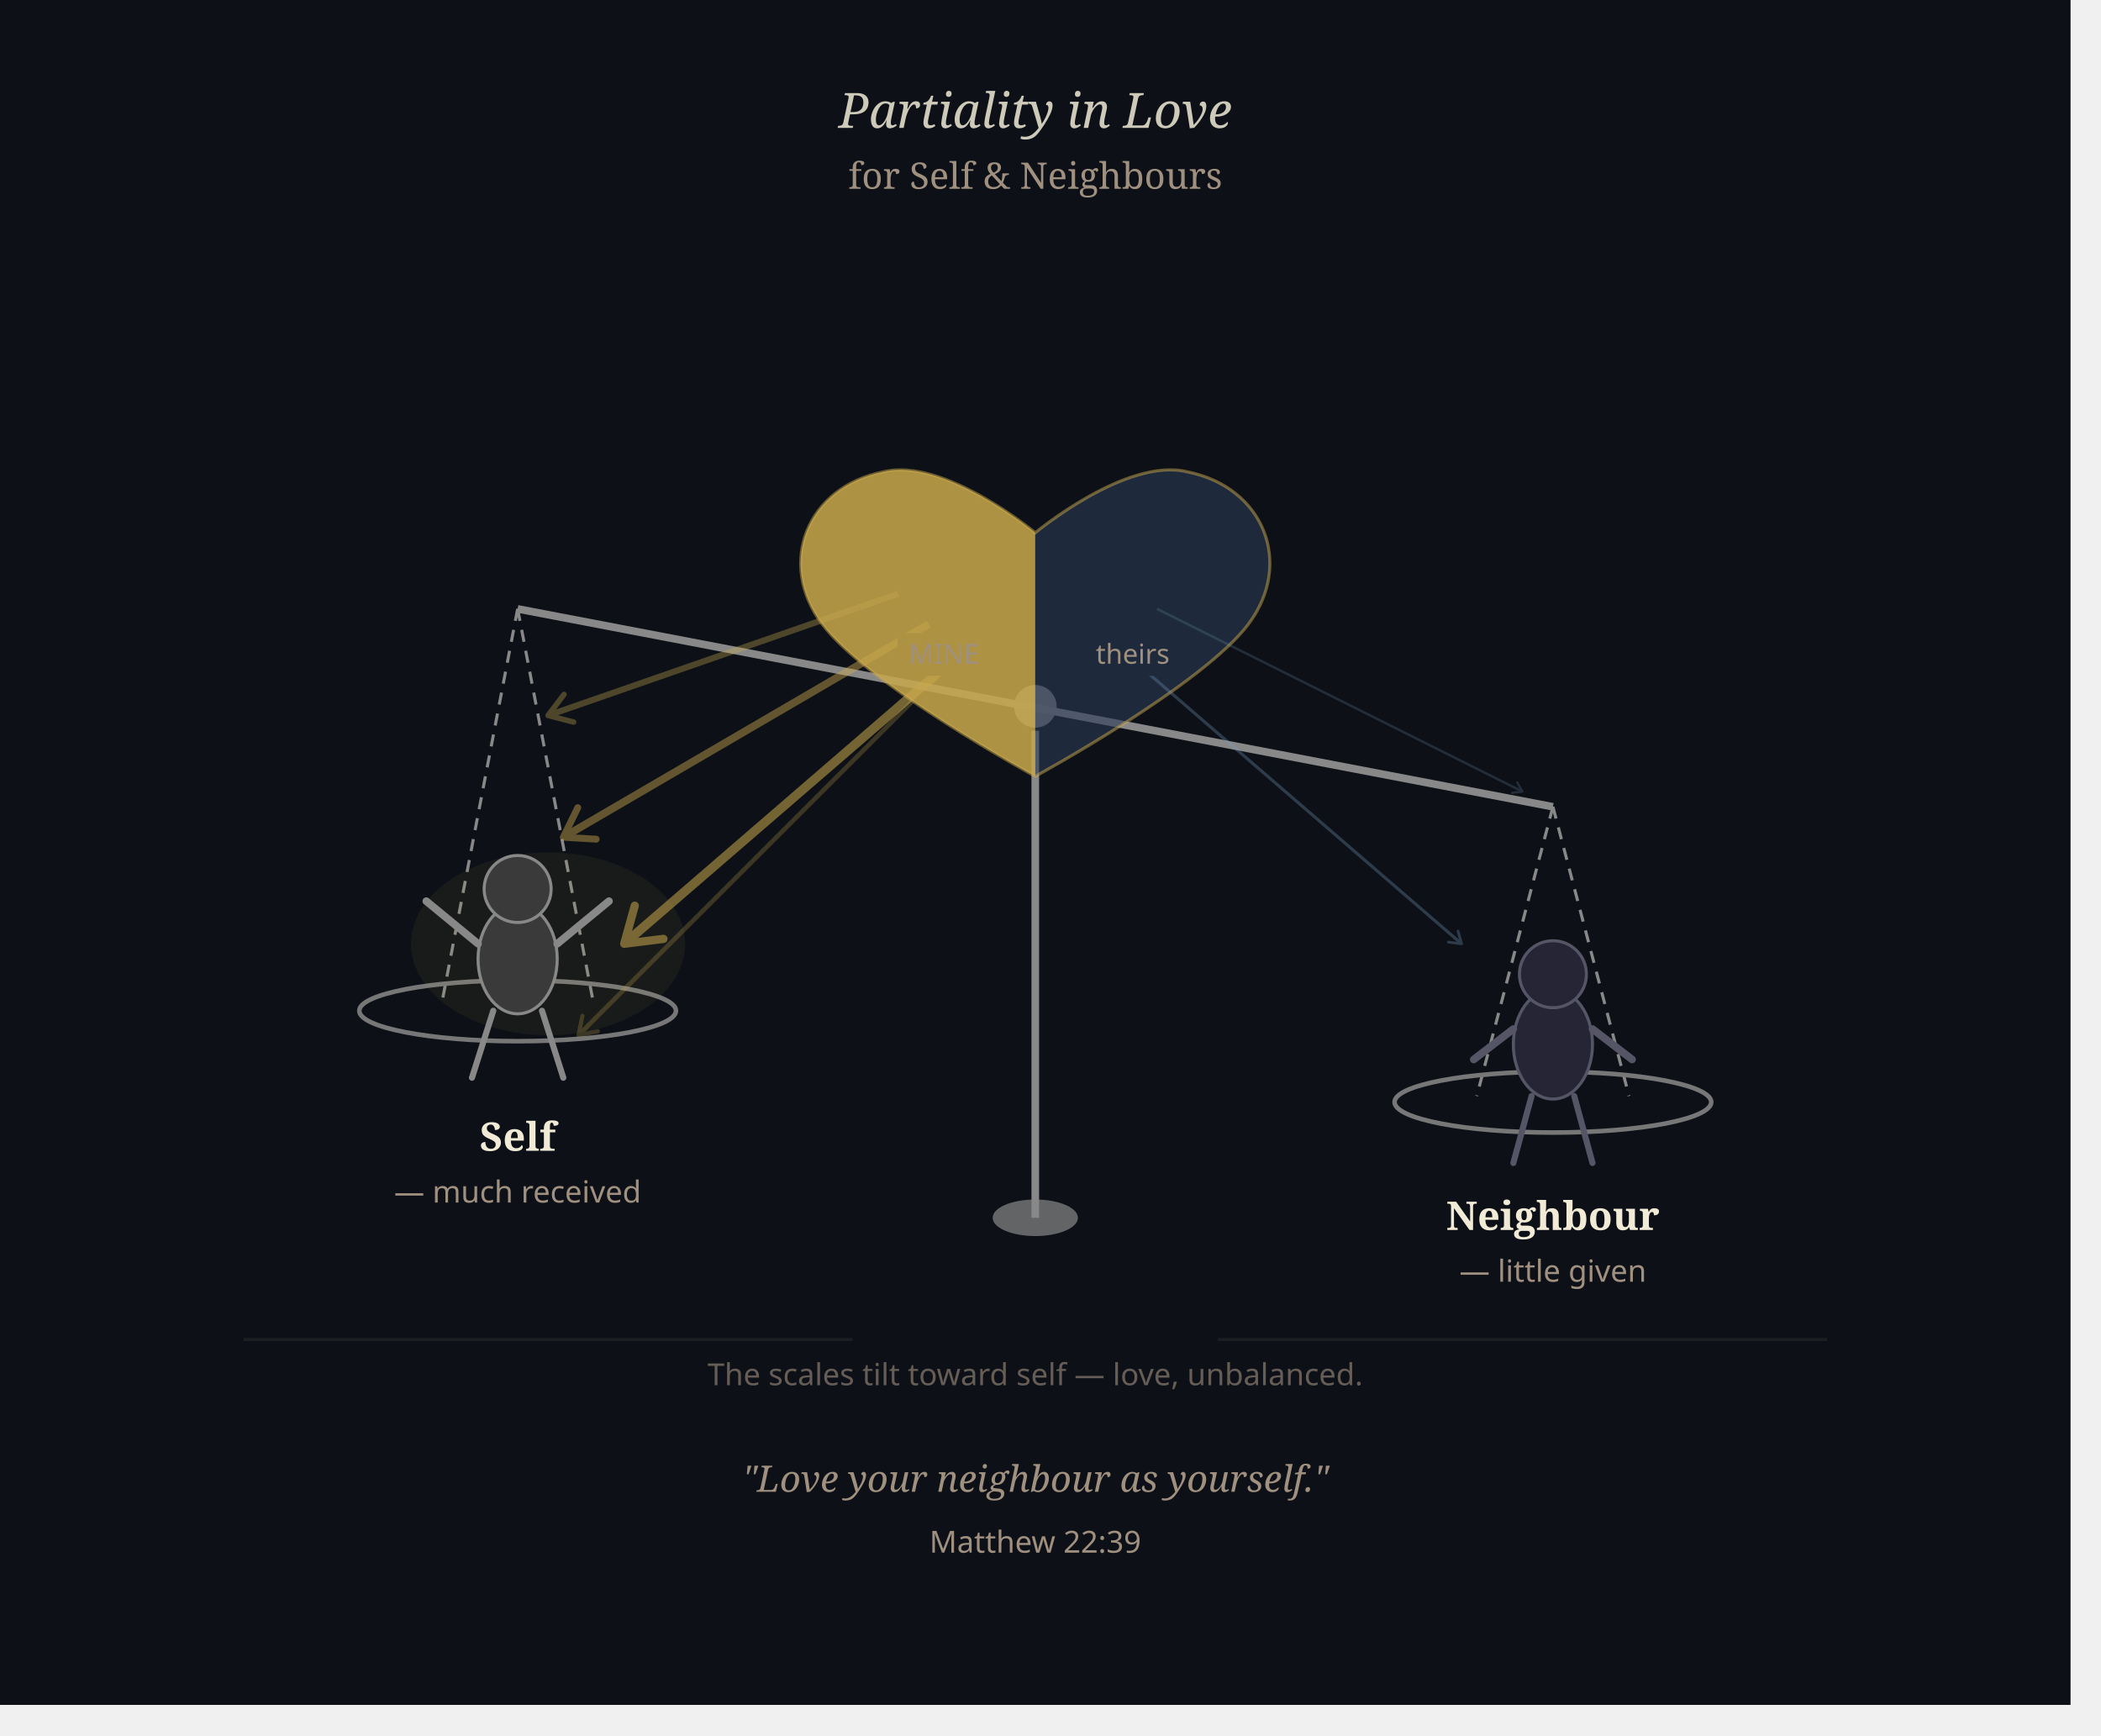
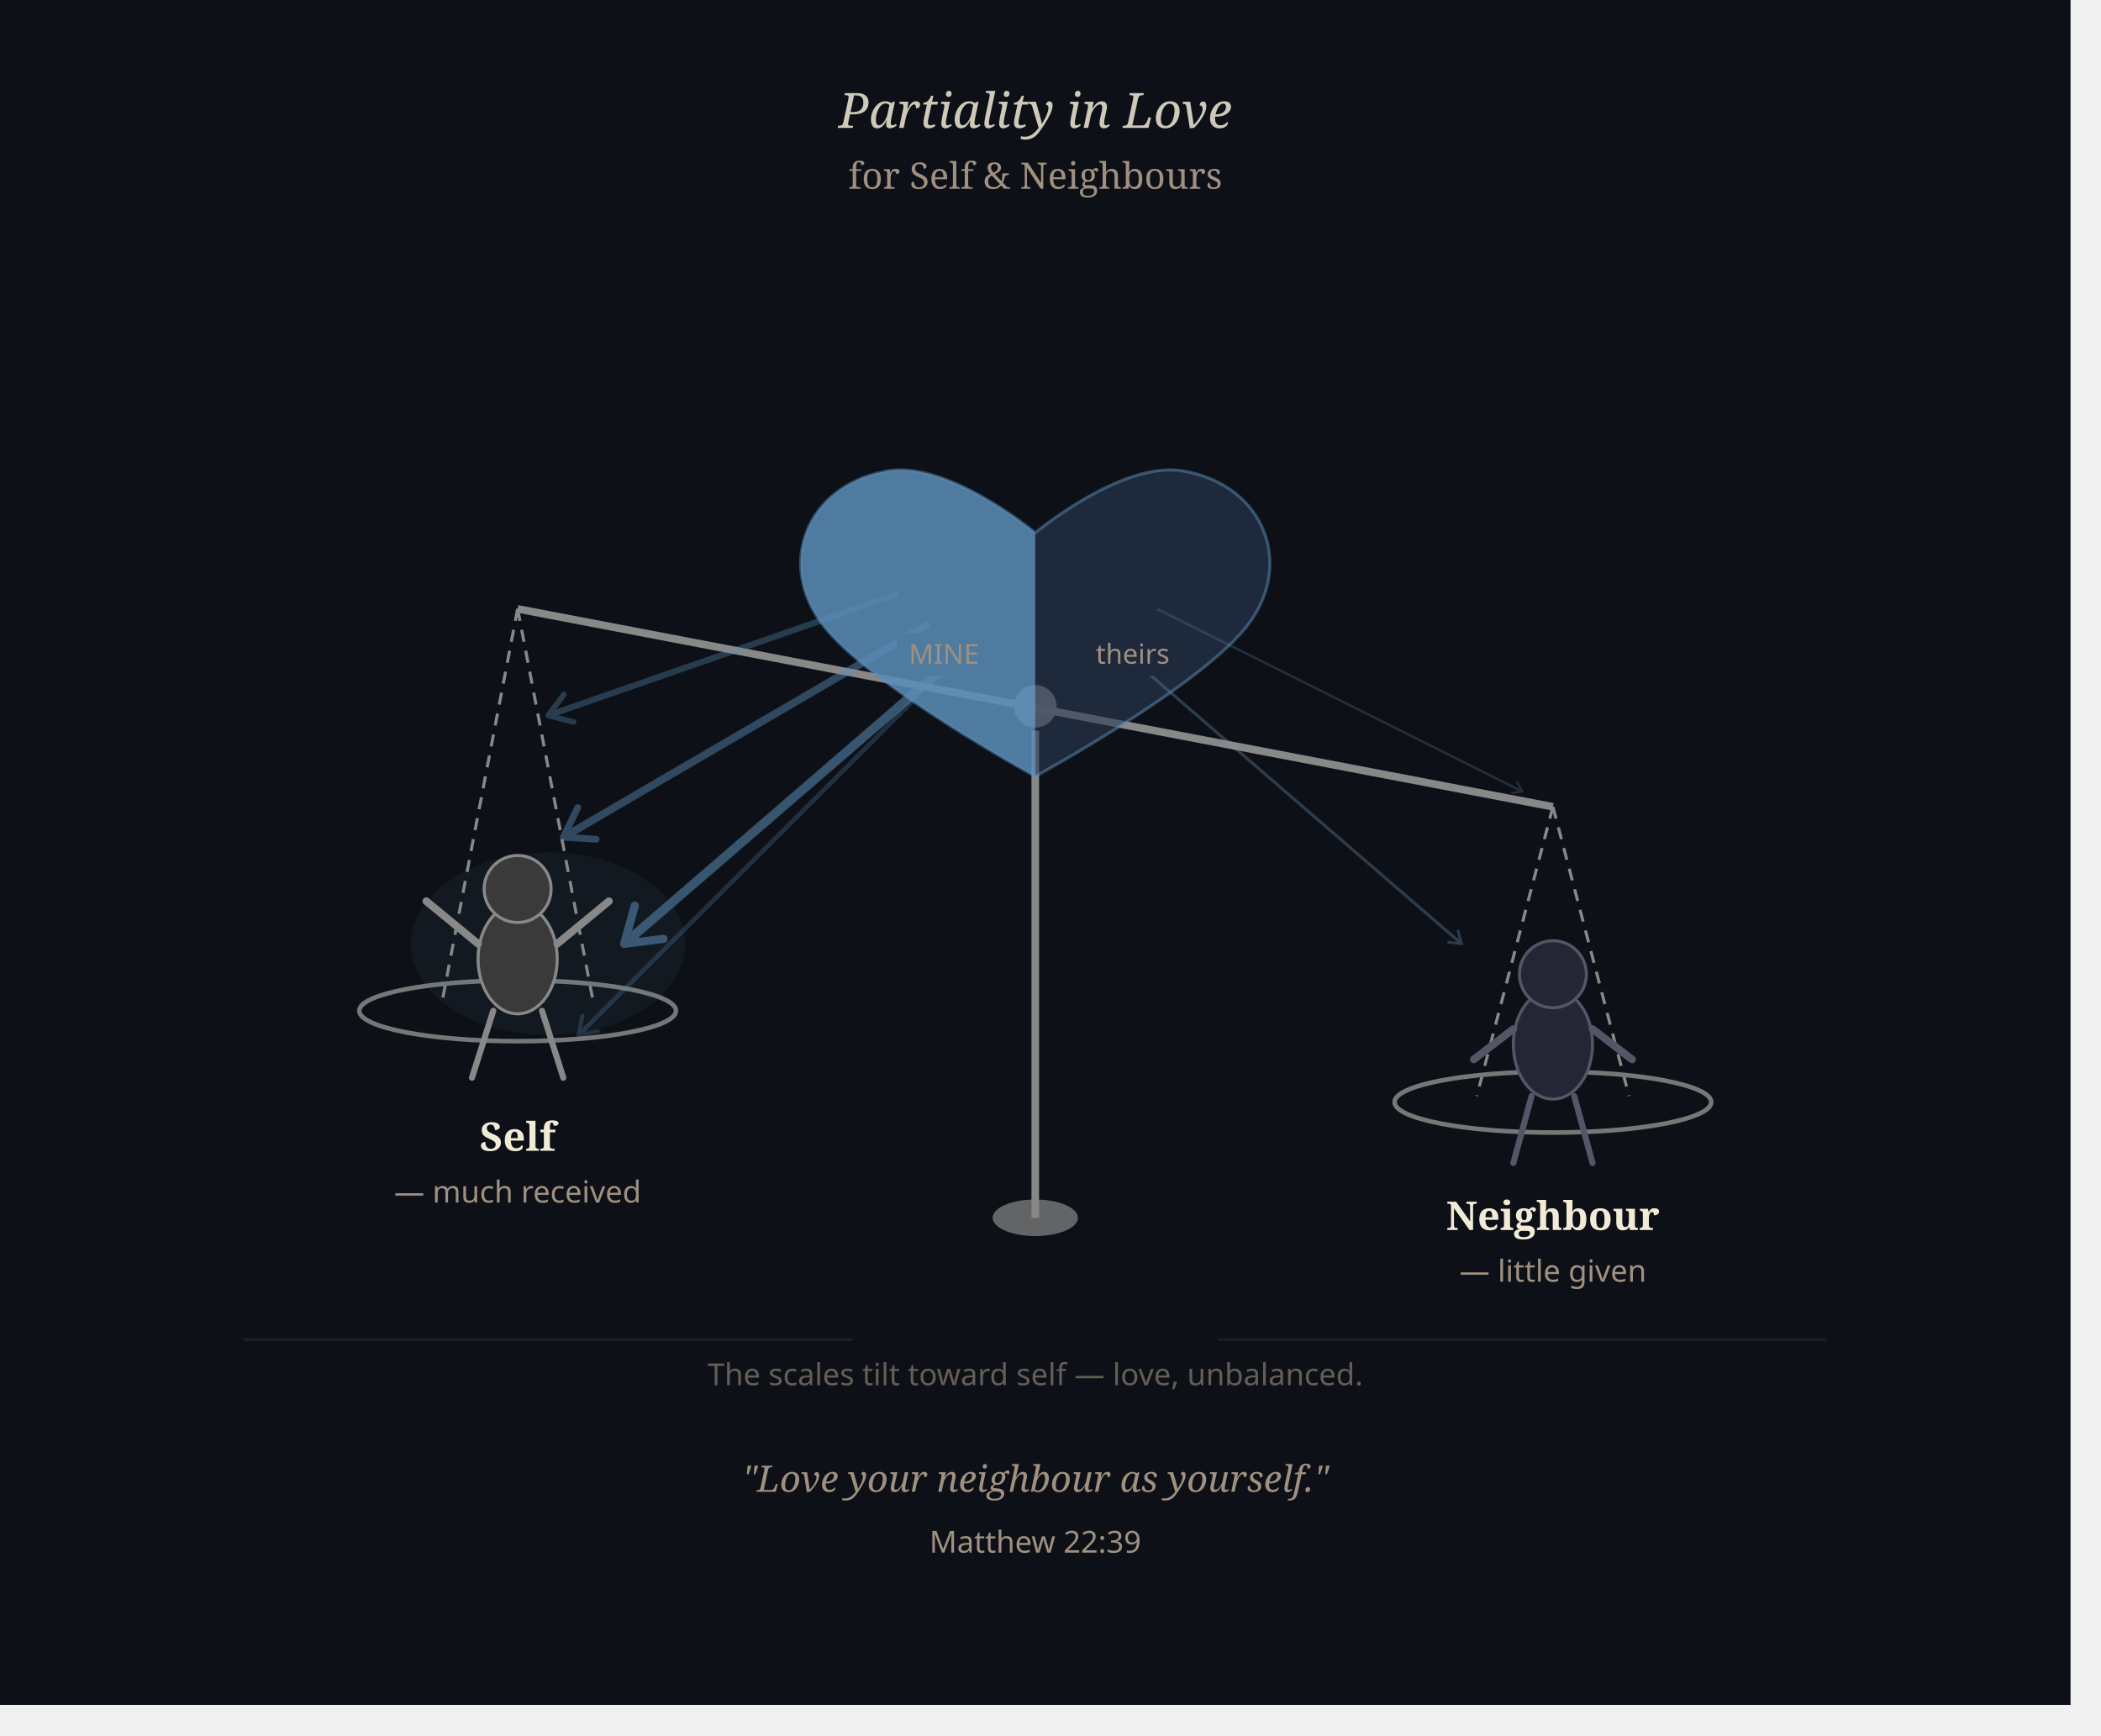
<svg xmlns="http://www.w3.org/2000/svg" width="100%" viewBox="0 0 690 570" role="img" style="">
  <defs>
    <marker id="arrow" viewBox="0 0 10 10" refX="8" refY="5" markerWidth="6" markerHeight="6" orient="auto-start-reverse">
      <path d="M2 1L8 5L2 9" fill="none" stroke="context-stroke" stroke-width="1.5" stroke-linecap="round" stroke-linejoin="round" />
    </marker>
    <mask id="imagine-text-gaps-lfx43g" maskUnits="userSpaceOnUse">
      <rect x="0" y="0" width="690" height="570" fill="white" />
      <rect x="272.836" y="25" width="134.133" height="23" fill="black" rx="2" />
      <rect x="278.906" y="49" width="122.188" height="18" fill="black" rx="2" />
      <rect x="153.266" y="364" width="34.717" height="19" fill="black" rx="2" />
      <rect x="127.094" y="383" width="85.812" height="16" fill="black" rx="2" />
      <rect x="470.25" y="390" width="79.5" height="19" fill="black" rx="2" />
      <rect x="477.375" y="409" width="65.25" height="16.212" fill="black" rx="2" />
      <rect x="294.75" y="208" width="30.5" height="14" fill="black" rx="2" />
      <rect x="356.992" y="208" width="30.016" height="14" fill="black" rx="2" />
      <rect x="242.297" y="477" width="195.781" height="18" fill="black" rx="2" />
      <rect x="303.195" y="498" width="73.609" height="16" fill="black" rx="2" />
      <rect x="232.891" y="443" width="214.219" height="16" fill="black" rx="2" />
    </mask>
  </defs>
  <rect width="680" height="560" style="fill:rgb(13, 17, 23);stroke:none;color:rgb(255, 255, 255);stroke-width:1px;stroke-linecap:butt;stroke-linejoin:miter;opacity:1;font-family:&quot;Anthropic Sans&quot;, -apple-system, &quot;system-ui&quot;, &quot;Segoe UI&quot;, sans-serif;font-size:16px;font-weight:400;text-anchor:start;dominant-baseline:auto" />
  <text x="340" y="42" text-anchor="middle" font-family="Georgia, serif" font-size="16" font-style="italic" opacity="0.85" style="fill:rgb(240, 234, 214);stroke:none;color:rgb(255, 255, 255);stroke-width:1px;stroke-linecap:butt;stroke-linejoin:miter;opacity:0.85;font-family:Georgia, serif;font-size:16px;font-weight:400;font-style:italic;text-anchor:middle;dominant-baseline:auto">Partiality in Love</text>
  <text x="340" y="62" text-anchor="middle" font-family="Georgia, serif" font-size="12" style="fill:rgb(160, 144, 128);stroke:none;color:rgb(255, 255, 255);stroke-width:1px;stroke-linecap:butt;stroke-linejoin:miter;opacity:1;font-family:Georgia, serif;font-size:12px;font-weight:400;text-anchor:middle;dominant-baseline:auto">for Self &amp; Neighbours</text>
  <line x1="80" y1="440" x2="280" y2="440" stroke-width="1" opacity="0.4" style="fill:rgb(0, 0, 0);stroke:rgb(51, 51, 51);color:rgb(255, 255, 255);stroke-width:1px;stroke-linecap:butt;stroke-linejoin:miter;opacity:0.4;font-family:&quot;Anthropic Sans&quot;, -apple-system, &quot;system-ui&quot;, &quot;Segoe UI&quot;, sans-serif;font-size:16px;font-weight:400;text-anchor:start;dominant-baseline:auto" />
  <line x1="400" y1="440" x2="600" y2="440" stroke-width="1" opacity="0.4" style="fill:rgb(0, 0, 0);stroke:rgb(51, 51, 51);color:rgb(255, 255, 255);stroke-width:1px;stroke-linecap:butt;stroke-linejoin:miter;opacity:0.4;font-family:&quot;Anthropic Sans&quot;, -apple-system, &quot;system-ui&quot;, &quot;Segoe UI&quot;, sans-serif;font-size:16px;font-weight:400;text-anchor:start;dominant-baseline:auto" />
  <line x1="340" y1="240" x2="340" y2="400" stroke-width="2.5" style="fill:none;stroke:rgb(136, 136, 136);color:rgb(255, 255, 255);stroke-width:2.5px;stroke-linecap:butt;stroke-linejoin:miter;opacity:1;font-family:&quot;Anthropic Sans&quot;, -apple-system, &quot;system-ui&quot;, &quot;Segoe UI&quot;, sans-serif;font-size:16px;font-weight:400;text-anchor:start;dominant-baseline:auto" />
  <ellipse cx="340" cy="400" rx="14" ry="6" opacity="0.7" style="fill:rgb(136, 136, 136);stroke:none;color:rgb(255, 255, 255);stroke-width:1px;stroke-linecap:butt;stroke-linejoin:miter;opacity:0.7;font-family:&quot;Anthropic Sans&quot;, -apple-system, &quot;system-ui&quot;, &quot;Segoe UI&quot;, sans-serif;font-size:16px;font-weight:400;text-anchor:start;dominant-baseline:auto" />
  <line x1="170" y1="200" x2="510" y2="265" stroke-width="2.5" style="fill:none;stroke:rgb(136, 136, 136);color:rgb(255, 255, 255);stroke-width:2.5px;stroke-linecap:butt;stroke-linejoin:miter;opacity:1;font-family:&quot;Anthropic Sans&quot;, -apple-system, &quot;system-ui&quot;, &quot;Segoe UI&quot;, sans-serif;font-size:16px;font-weight:400;text-anchor:start;dominant-baseline:auto" />
  <circle cx="340" cy="232" r="7" opacity="0.9" style="fill:rgb(136, 136, 136);stroke:none;color:rgb(255, 255, 255);stroke-width:1px;stroke-linecap:butt;stroke-linejoin:miter;opacity:0.9;font-family:&quot;Anthropic Sans&quot;, -apple-system, &quot;system-ui&quot;, &quot;Segoe UI&quot;, sans-serif;font-size:16px;font-weight:400;text-anchor:start;dominant-baseline:auto" />
  <line x1="170" y1="200" x2="145" y2="330" stroke-width="1" stroke-dasharray="4 3" style="fill:none;stroke:rgb(136, 136, 136);color:rgb(255, 255, 255);stroke-width:1px;stroke-dasharray:4px, 3px;stroke-linecap:butt;stroke-linejoin:miter;opacity:1;font-family:&quot;Anthropic Sans&quot;, -apple-system, &quot;system-ui&quot;, &quot;Segoe UI&quot;, sans-serif;font-size:16px;font-weight:400;text-anchor:start;dominant-baseline:auto" />
  <line x1="170" y1="200" x2="195" y2="330" stroke-width="1" stroke-dasharray="4 3" style="fill:none;stroke:rgb(136, 136, 136);color:rgb(255, 255, 255);stroke-width:1px;stroke-dasharray:4px, 3px;stroke-linecap:butt;stroke-linejoin:miter;opacity:1;font-family:&quot;Anthropic Sans&quot;, -apple-system, &quot;system-ui&quot;, &quot;Segoe UI&quot;, sans-serif;font-size:16px;font-weight:400;text-anchor:start;dominant-baseline:auto" />
  <ellipse cx="170" cy="332" rx="52" ry="10" stroke-width="1.5" style="fill:none;stroke:rgb(119, 119, 119);color:rgb(255, 255, 255);stroke-width:1.5px;stroke-linecap:butt;stroke-linejoin:miter;opacity:1;font-family:&quot;Anthropic Sans&quot;, -apple-system, &quot;system-ui&quot;, &quot;Segoe UI&quot;, sans-serif;font-size:16px;font-weight:400;text-anchor:start;dominant-baseline:auto" />
  <line x1="510" y1="265" x2="485" y2="360" stroke-width="1" stroke-dasharray="4 3" style="fill:none;stroke:rgb(136, 136, 136);color:rgb(255, 255, 255);stroke-width:1px;stroke-dasharray:4px, 3px;stroke-linecap:butt;stroke-linejoin:miter;opacity:1;font-family:&quot;Anthropic Sans&quot;, -apple-system, &quot;system-ui&quot;, &quot;Segoe UI&quot;, sans-serif;font-size:16px;font-weight:400;text-anchor:start;dominant-baseline:auto" />
  <line x1="510" y1="265" x2="535" y2="360" stroke-width="1" stroke-dasharray="4 3" style="fill:none;stroke:rgb(136, 136, 136);color:rgb(255, 255, 255);stroke-width:1px;stroke-dasharray:4px, 3px;stroke-linecap:butt;stroke-linejoin:miter;opacity:1;font-family:&quot;Anthropic Sans&quot;, -apple-system, &quot;system-ui&quot;, &quot;Segoe UI&quot;, sans-serif;font-size:16px;font-weight:400;text-anchor:start;dominant-baseline:auto" />
  <ellipse cx="510" cy="362" rx="52" ry="10" stroke-width="1.5" style="fill:none;stroke:rgb(119, 119, 119);color:rgb(255, 255, 255);stroke-width:1.5px;stroke-linecap:butt;stroke-linejoin:miter;opacity:1;font-family:&quot;Anthropic Sans&quot;, -apple-system, &quot;system-ui&quot;, &quot;Segoe UI&quot;, sans-serif;font-size:16px;font-weight:400;text-anchor:start;dominant-baseline:auto" />
-   <path d="M340,175 C340,175 310,150 290,155 C265,160 255,185 270,205 C285,225 340,255 340,255 Z" opacity="0.85" style="fill:rgb(201, 168, 76);stroke:none;color:rgb(255, 255, 255);stroke-width:1px;stroke-linecap:butt;stroke-linejoin:miter;opacity:0.85;font-family:&quot;Anthropic Sans&quot;, -apple-system, &quot;system-ui&quot;, &quot;Segoe UI&quot;, sans-serif;font-size:16px;font-weight:400;text-anchor:start;dominant-baseline:auto" />
+   <path d="M340,175 C340,175 310,150 290,155 C265,160 255,185 270,205 C285,225 340,255 340,255 Z" opacity="0.85" style="fill:rgb(91, 141, 184);stroke:none;color:rgb(255, 255, 255);stroke-width:1px;stroke-linecap:butt;stroke-linejoin:miter;opacity:0.85;font-family:&quot;Anthropic Sans&quot;, -apple-system, &quot;system-ui&quot;, &quot;Segoe UI&quot;, sans-serif;font-size:16px;font-weight:400;text-anchor:start;dominant-baseline:auto" />
  <path d="M340,175 C340,175 370,150 390,155 C415,160 425,185 410,205 C395,225 340,255 340,255 Z" opacity="0.6" style="fill:rgb(42, 58, 85);stroke:none;color:rgb(255, 255, 255);stroke-width:1px;stroke-linecap:butt;stroke-linejoin:miter;opacity:0.6;font-family:&quot;Anthropic Sans&quot;, -apple-system, &quot;system-ui&quot;, &quot;Segoe UI&quot;, sans-serif;font-size:16px;font-weight:400;text-anchor:start;dominant-baseline:auto" />
-   <path d="M340,175 C340,175 310,150 290,155 C265,160 255,185 270,205 C285,225 340,255 340,255 C340,255 395,225 410,205 C425,185 415,160 390,155 C370,150 340,175 340,175 Z" fill="none" stroke="#C9A84C" stroke-width="1" opacity="0.5" style="fill:none;stroke:rgb(201, 168, 76);color:rgb(255, 255, 255);stroke-width:1px;stroke-linecap:butt;stroke-linejoin:miter;opacity:0.5;font-family:&quot;Anthropic Sans&quot;, -apple-system, &quot;system-ui&quot;, &quot;Segoe UI&quot;, sans-serif;font-size:16px;font-weight:400;text-anchor:start;dominant-baseline:auto" />
-   <line x1="315" y1="215" x2="205" y2="310" stroke-width="3" opacity="0.55" marker-end="url(#arrow)" mask="url(#imagine-text-gaps-lfx43g)" style="fill:rgb(0, 0, 0);stroke:rgb(201, 168, 76);color:rgb(255, 255, 255);stroke-width:3px;stroke-linecap:butt;stroke-linejoin:miter;opacity:0.55;font-family:&quot;Anthropic Sans&quot;, -apple-system, &quot;system-ui&quot;, &quot;Segoe UI&quot;, sans-serif;font-size:16px;font-weight:400;text-anchor:start;dominant-baseline:auto" />
-   <line x1="305" y1="205" x2="185" y2="275" stroke-width="2.5" opacity="0.45" marker-end="url(#arrow)" mask="url(#imagine-text-gaps-lfx43g)" style="fill:rgb(0, 0, 0);stroke:rgb(201, 168, 76);color:rgb(255, 255, 255);stroke-width:2.5px;stroke-linecap:butt;stroke-linejoin:miter;opacity:0.45;font-family:&quot;Anthropic Sans&quot;, -apple-system, &quot;system-ui&quot;, &quot;Segoe UI&quot;, sans-serif;font-size:16px;font-weight:400;text-anchor:start;dominant-baseline:auto" />
-   <line x1="295" y1="195" x2="180" y2="235" stroke-width="2" opacity="0.35" marker-end="url(#arrow)" style="fill:rgb(0, 0, 0);stroke:rgb(201, 168, 76);color:rgb(255, 255, 255);stroke-width:2px;stroke-linecap:butt;stroke-linejoin:miter;opacity:0.35;font-family:&quot;Anthropic Sans&quot;, -apple-system, &quot;system-ui&quot;, &quot;Segoe UI&quot;, sans-serif;font-size:16px;font-weight:400;text-anchor:start;dominant-baseline:auto" />
-   <line x1="300" y1="230" x2="190" y2="340" stroke-width="1.5" opacity="0.25" marker-end="url(#arrow)" style="fill:rgb(0, 0, 0);stroke:rgb(201, 168, 76);color:rgb(255, 255, 255);stroke-width:1.5px;stroke-linecap:butt;stroke-linejoin:miter;opacity:0.25;font-family:&quot;Anthropic Sans&quot;, -apple-system, &quot;system-ui&quot;, &quot;Segoe UI&quot;, sans-serif;font-size:16px;font-weight:400;text-anchor:start;dominant-baseline:auto" />
-   <ellipse cx="180" cy="310" rx="45" ry="30" fill="#C9A84C" opacity="0.07" style="fill:rgb(201, 168, 76);stroke:none;color:rgb(255, 255, 255);stroke-width:1px;stroke-linecap:butt;stroke-linejoin:miter;opacity:0.07;font-family:&quot;Anthropic Sans&quot;, -apple-system, &quot;system-ui&quot;, &quot;Segoe UI&quot;, sans-serif;font-size:16px;font-weight:400;text-anchor:start;dominant-baseline:auto" />
+   <path d="M340,175 C340,175 310,150 290,155 C265,160 255,185 270,205 C285,225 340,255 340,255 C340,255 395,225 410,205 C425,185 415,160 390,155 C370,150 340,175 340,175 Z" fill="none" stroke="#5B8DB8" stroke-width="1" opacity="0.5" style="fill:none;stroke:rgb(91, 141, 184);color:rgb(255, 255, 255);stroke-width:1px;stroke-linecap:butt;stroke-linejoin:miter;opacity:0.5;font-family:&quot;Anthropic Sans&quot;, -apple-system, &quot;system-ui&quot;, &quot;Segoe UI&quot;, sans-serif;font-size:16px;font-weight:400;text-anchor:start;dominant-baseline:auto" />
+   <line x1="315" y1="215" x2="205" y2="310" stroke-width="3" opacity="0.55" marker-end="url(#arrow)" mask="url(#imagine-text-gaps-lfx43g)" style="fill:rgb(0, 0, 0);stroke:rgb(91, 141, 184);color:rgb(255, 255, 255);stroke-width:3px;stroke-linecap:butt;stroke-linejoin:miter;opacity:0.55;font-family:&quot;Anthropic Sans&quot;, -apple-system, &quot;system-ui&quot;, &quot;Segoe UI&quot;, sans-serif;font-size:16px;font-weight:400;text-anchor:start;dominant-baseline:auto" />
+   <line x1="305" y1="205" x2="185" y2="275" stroke-width="2.5" opacity="0.45" marker-end="url(#arrow)" mask="url(#imagine-text-gaps-lfx43g)" style="fill:rgb(0, 0, 0);stroke:rgb(91, 141, 184);color:rgb(255, 255, 255);stroke-width:2.5px;stroke-linecap:butt;stroke-linejoin:miter;opacity:0.45;font-family:&quot;Anthropic Sans&quot;, -apple-system, &quot;system-ui&quot;, &quot;Segoe UI&quot;, sans-serif;font-size:16px;font-weight:400;text-anchor:start;dominant-baseline:auto" />
+   <line x1="295" y1="195" x2="180" y2="235" stroke-width="2" opacity="0.35" marker-end="url(#arrow)" style="fill:rgb(0, 0, 0);stroke:rgb(91, 141, 184);color:rgb(255, 255, 255);stroke-width:2px;stroke-linecap:butt;stroke-linejoin:miter;opacity:0.35;font-family:&quot;Anthropic Sans&quot;, -apple-system, &quot;system-ui&quot;, &quot;Segoe UI&quot;, sans-serif;font-size:16px;font-weight:400;text-anchor:start;dominant-baseline:auto" />
+   <line x1="300" y1="230" x2="190" y2="340" stroke-width="1.5" opacity="0.25" marker-end="url(#arrow)" style="fill:rgb(0, 0, 0);stroke:rgb(91, 141, 184);color:rgb(255, 255, 255);stroke-width:1.5px;stroke-linecap:butt;stroke-linejoin:miter;opacity:0.25;font-family:&quot;Anthropic Sans&quot;, -apple-system, &quot;system-ui&quot;, &quot;Segoe UI&quot;, sans-serif;font-size:16px;font-weight:400;text-anchor:start;dominant-baseline:auto" />
+   <ellipse cx="180" cy="310" rx="45" ry="30" fill="#5B8DB8" opacity="0.07" style="fill:rgb(91, 141, 184);stroke:none;color:rgb(255, 255, 255);stroke-width:1px;stroke-linecap:butt;stroke-linejoin:miter;opacity:0.07;font-family:&quot;Anthropic Sans&quot;, -apple-system, &quot;system-ui&quot;, &quot;Segoe UI&quot;, sans-serif;font-size:16px;font-weight:400;text-anchor:start;dominant-baseline:auto" />
  <line x1="370" y1="215" x2="480" y2="310" stroke-width="1" opacity="0.3" marker-end="url(#arrow)" mask="url(#imagine-text-gaps-lfx43g)" style="fill:rgb(0, 0, 0);stroke:rgb(122, 159, 196);color:rgb(255, 255, 255);stroke-width:1px;stroke-linecap:butt;stroke-linejoin:miter;opacity:0.3;font-family:&quot;Anthropic Sans&quot;, -apple-system, &quot;system-ui&quot;, &quot;Segoe UI&quot;, sans-serif;font-size:16px;font-weight:400;text-anchor:start;dominant-baseline:auto" />
  <line x1="380" y1="200" x2="500" y2="260" stroke-width="0.8" opacity="0.2" marker-end="url(#arrow)" style="fill:rgb(0, 0, 0);stroke:rgb(122, 159, 196);color:rgb(255, 255, 255);stroke-width:0.8px;stroke-linecap:butt;stroke-linejoin:miter;opacity:0.2;font-family:&quot;Anthropic Sans&quot;, -apple-system, &quot;system-ui&quot;, &quot;Segoe UI&quot;, sans-serif;font-size:16px;font-weight:400;text-anchor:start;dominant-baseline:auto" />
  <ellipse cx="170" cy="315" rx="13" ry="18" stroke-width="1" style="fill:rgb(58, 58, 58);stroke:rgb(136, 136, 136);color:rgb(255, 255, 255);stroke-width:1px;stroke-linecap:butt;stroke-linejoin:miter;opacity:1;font-family:&quot;Anthropic Sans&quot;, -apple-system, &quot;system-ui&quot;, &quot;Segoe UI&quot;, sans-serif;font-size:16px;font-weight:400;text-anchor:start;dominant-baseline:auto" />
  <circle cx="170" cy="292" r="11" stroke-width="1" style="fill:rgb(58, 58, 58);stroke:rgb(136, 136, 136);color:rgb(255, 255, 255);stroke-width:1px;stroke-linecap:butt;stroke-linejoin:miter;opacity:1;font-family:&quot;Anthropic Sans&quot;, -apple-system, &quot;system-ui&quot;, &quot;Segoe UI&quot;, sans-serif;font-size:16px;font-weight:400;text-anchor:start;dominant-baseline:auto" />
  <line x1="157" y1="310" x2="140" y2="296" stroke-width="2.5" stroke-linecap="round" style="fill:rgb(58, 58, 58);stroke:rgb(136, 136, 136);color:rgb(255, 255, 255);stroke-width:2.5px;stroke-linecap:round;stroke-linejoin:miter;opacity:1;font-family:&quot;Anthropic Sans&quot;, -apple-system, &quot;system-ui&quot;, &quot;Segoe UI&quot;, sans-serif;font-size:16px;font-weight:400;text-anchor:start;dominant-baseline:auto" />
  <line x1="183" y1="310" x2="200" y2="296" stroke-width="2.5" stroke-linecap="round" style="fill:rgb(58, 58, 58);stroke:rgb(136, 136, 136);color:rgb(255, 255, 255);stroke-width:2.5px;stroke-linecap:round;stroke-linejoin:miter;opacity:1;font-family:&quot;Anthropic Sans&quot;, -apple-system, &quot;system-ui&quot;, &quot;Segoe UI&quot;, sans-serif;font-size:16px;font-weight:400;text-anchor:start;dominant-baseline:auto" />
  <line x1="162" y1="332" x2="155" y2="354" stroke-width="2" stroke-linecap="round" style="fill:rgb(58, 58, 58);stroke:rgb(136, 136, 136);color:rgb(255, 255, 255);stroke-width:2px;stroke-linecap:round;stroke-linejoin:miter;opacity:1;font-family:&quot;Anthropic Sans&quot;, -apple-system, &quot;system-ui&quot;, &quot;Segoe UI&quot;, sans-serif;font-size:16px;font-weight:400;text-anchor:start;dominant-baseline:auto" />
  <line x1="178" y1="332" x2="185" y2="354" stroke-width="2" stroke-linecap="round" style="fill:rgb(58, 58, 58);stroke:rgb(136, 136, 136);color:rgb(255, 255, 255);stroke-width:2px;stroke-linecap:round;stroke-linejoin:miter;opacity:1;font-family:&quot;Anthropic Sans&quot;, -apple-system, &quot;system-ui&quot;, &quot;Segoe UI&quot;, sans-serif;font-size:16px;font-weight:400;text-anchor:start;dominant-baseline:auto" />
  <ellipse cx="510" cy="343" rx="13" ry="18" stroke-width="1" style="fill:rgb(37, 37, 53);stroke:rgb(85, 85, 102);color:rgb(255, 255, 255);stroke-width:1px;stroke-linecap:butt;stroke-linejoin:miter;opacity:1;font-family:&quot;Anthropic Sans&quot;, -apple-system, &quot;system-ui&quot;, &quot;Segoe UI&quot;, sans-serif;font-size:16px;font-weight:400;text-anchor:start;dominant-baseline:auto" />
  <circle cx="510" cy="320" r="11" stroke-width="1" style="fill:rgb(37, 37, 53);stroke:rgb(85, 85, 102);color:rgb(255, 255, 255);stroke-width:1px;stroke-linecap:butt;stroke-linejoin:miter;opacity:1;font-family:&quot;Anthropic Sans&quot;, -apple-system, &quot;system-ui&quot;, &quot;Segoe UI&quot;, sans-serif;font-size:16px;font-weight:400;text-anchor:start;dominant-baseline:auto" />
  <line x1="497" y1="338" x2="484" y2="348" stroke-width="2.5" stroke-linecap="round" style="fill:rgb(37, 37, 53);stroke:rgb(85, 85, 102);color:rgb(255, 255, 255);stroke-width:2.5px;stroke-linecap:round;stroke-linejoin:miter;opacity:1;font-family:&quot;Anthropic Sans&quot;, -apple-system, &quot;system-ui&quot;, &quot;Segoe UI&quot;, sans-serif;font-size:16px;font-weight:400;text-anchor:start;dominant-baseline:auto" />
  <line x1="523" y1="338" x2="536" y2="348" stroke-width="2.5" stroke-linecap="round" style="fill:rgb(37, 37, 53);stroke:rgb(85, 85, 102);color:rgb(255, 255, 255);stroke-width:2.5px;stroke-linecap:round;stroke-linejoin:miter;opacity:1;font-family:&quot;Anthropic Sans&quot;, -apple-system, &quot;system-ui&quot;, &quot;Segoe UI&quot;, sans-serif;font-size:16px;font-weight:400;text-anchor:start;dominant-baseline:auto" />
  <line x1="503" y1="360" x2="497" y2="382" stroke-width="2" stroke-linecap="round" style="fill:rgb(37, 37, 53);stroke:rgb(85, 85, 102);color:rgb(255, 255, 255);stroke-width:2px;stroke-linecap:round;stroke-linejoin:miter;opacity:1;font-family:&quot;Anthropic Sans&quot;, -apple-system, &quot;system-ui&quot;, &quot;Segoe UI&quot;, sans-serif;font-size:16px;font-weight:400;text-anchor:start;dominant-baseline:auto" />
  <line x1="517" y1="360" x2="523" y2="382" stroke-width="2" stroke-linecap="round" style="fill:rgb(37, 37, 53);stroke:rgb(85, 85, 102);color:rgb(255, 255, 255);stroke-width:2px;stroke-linecap:round;stroke-linejoin:miter;opacity:1;font-family:&quot;Anthropic Sans&quot;, -apple-system, &quot;system-ui&quot;, &quot;Segoe UI&quot;, sans-serif;font-size:16px;font-weight:400;text-anchor:start;dominant-baseline:auto" />
  <text x="170" y="378" text-anchor="middle" font-family="Georgia, serif" font-size="13" font-weight="bold" style="fill:rgb(240, 234, 214);stroke:none;color:rgb(255, 255, 255);stroke-width:1px;stroke-linecap:butt;stroke-linejoin:miter;opacity:1;font-family:Georgia, serif;font-size:13px;font-weight:700;text-anchor:middle;dominant-baseline:auto">Self</text>
  <text x="170" y="395" text-anchor="middle" font-family="sans-serif" font-size="10" style="fill:rgb(160, 144, 128);stroke:none;color:rgb(255, 255, 255);stroke-width:1px;stroke-linecap:butt;stroke-linejoin:miter;opacity:1;font-family:sans-serif;font-size:10px;font-weight:400;text-anchor:middle;dominant-baseline:auto">— much received</text>
  <text x="510" y="404" text-anchor="middle" font-family="Georgia, serif" font-size="13" font-weight="bold" style="fill:rgb(240, 234, 214);stroke:none;color:rgb(255, 255, 255);stroke-width:1px;stroke-linecap:butt;stroke-linejoin:miter;opacity:1;font-family:Georgia, serif;font-size:13px;font-weight:700;text-anchor:middle;dominant-baseline:auto">Neighbour</text>
  <text x="510" y="421" text-anchor="middle" font-family="sans-serif" font-size="10" style="fill:rgb(160, 144, 128);stroke:none;color:rgb(255, 255, 255);stroke-width:1px;stroke-linecap:butt;stroke-linejoin:miter;opacity:1;font-family:sans-serif;font-size:10px;font-weight:400;text-anchor:middle;dominant-baseline:auto">— little given</text>
  <text x="310" y="218" text-anchor="middle" font-family="sans-serif" font-size="9" style="fill:rgb(160, 144, 128);stroke:none;color:rgb(255, 255, 255);stroke-width:1px;stroke-linecap:butt;stroke-linejoin:miter;opacity:1;font-family:sans-serif;font-size:9px;font-weight:400;text-anchor:middle;dominant-baseline:auto">MINE</text>
  <text x="372" y="218" text-anchor="middle" font-family="sans-serif" font-size="9" style="fill:rgb(160, 144, 128);stroke:none;color:rgb(255, 255, 255);stroke-width:1px;stroke-linecap:butt;stroke-linejoin:miter;opacity:1;font-family:sans-serif;font-size:9px;font-weight:400;text-anchor:middle;dominant-baseline:auto">theirs</text>
  <text x="340" y="490" text-anchor="middle" font-family="Georgia, serif" font-size="12" font-style="italic" style="fill:rgb(160, 144, 128);stroke:none;color:rgb(255, 255, 255);stroke-width:1px;stroke-linecap:butt;stroke-linejoin:miter;opacity:1;font-family:Georgia, serif;font-size:12px;font-weight:400;font-style:italic;text-anchor:middle;dominant-baseline:auto">"Love your neighbour as yourself."</text>
  <text x="340" y="510" text-anchor="middle" font-family="sans-serif" font-size="10" style="fill:rgb(160, 144, 128);stroke:none;color:rgb(255, 255, 255);stroke-width:1px;stroke-linecap:butt;stroke-linejoin:miter;opacity:1;font-family:sans-serif;font-size:10px;font-weight:400;text-anchor:middle;dominant-baseline:auto">Matthew 22:39</text>
  <text x="340" y="455" text-anchor="middle" font-family="sans-serif" font-size="10" opacity="0.6" style="fill:rgb(160, 144, 128);stroke:none;color:rgb(255, 255, 255);stroke-width:1px;stroke-linecap:butt;stroke-linejoin:miter;opacity:0.6;font-family:sans-serif;font-size:10px;font-weight:400;text-anchor:middle;dominant-baseline:auto">The scales tilt toward self — love, unbalanced.</text>
</svg>
